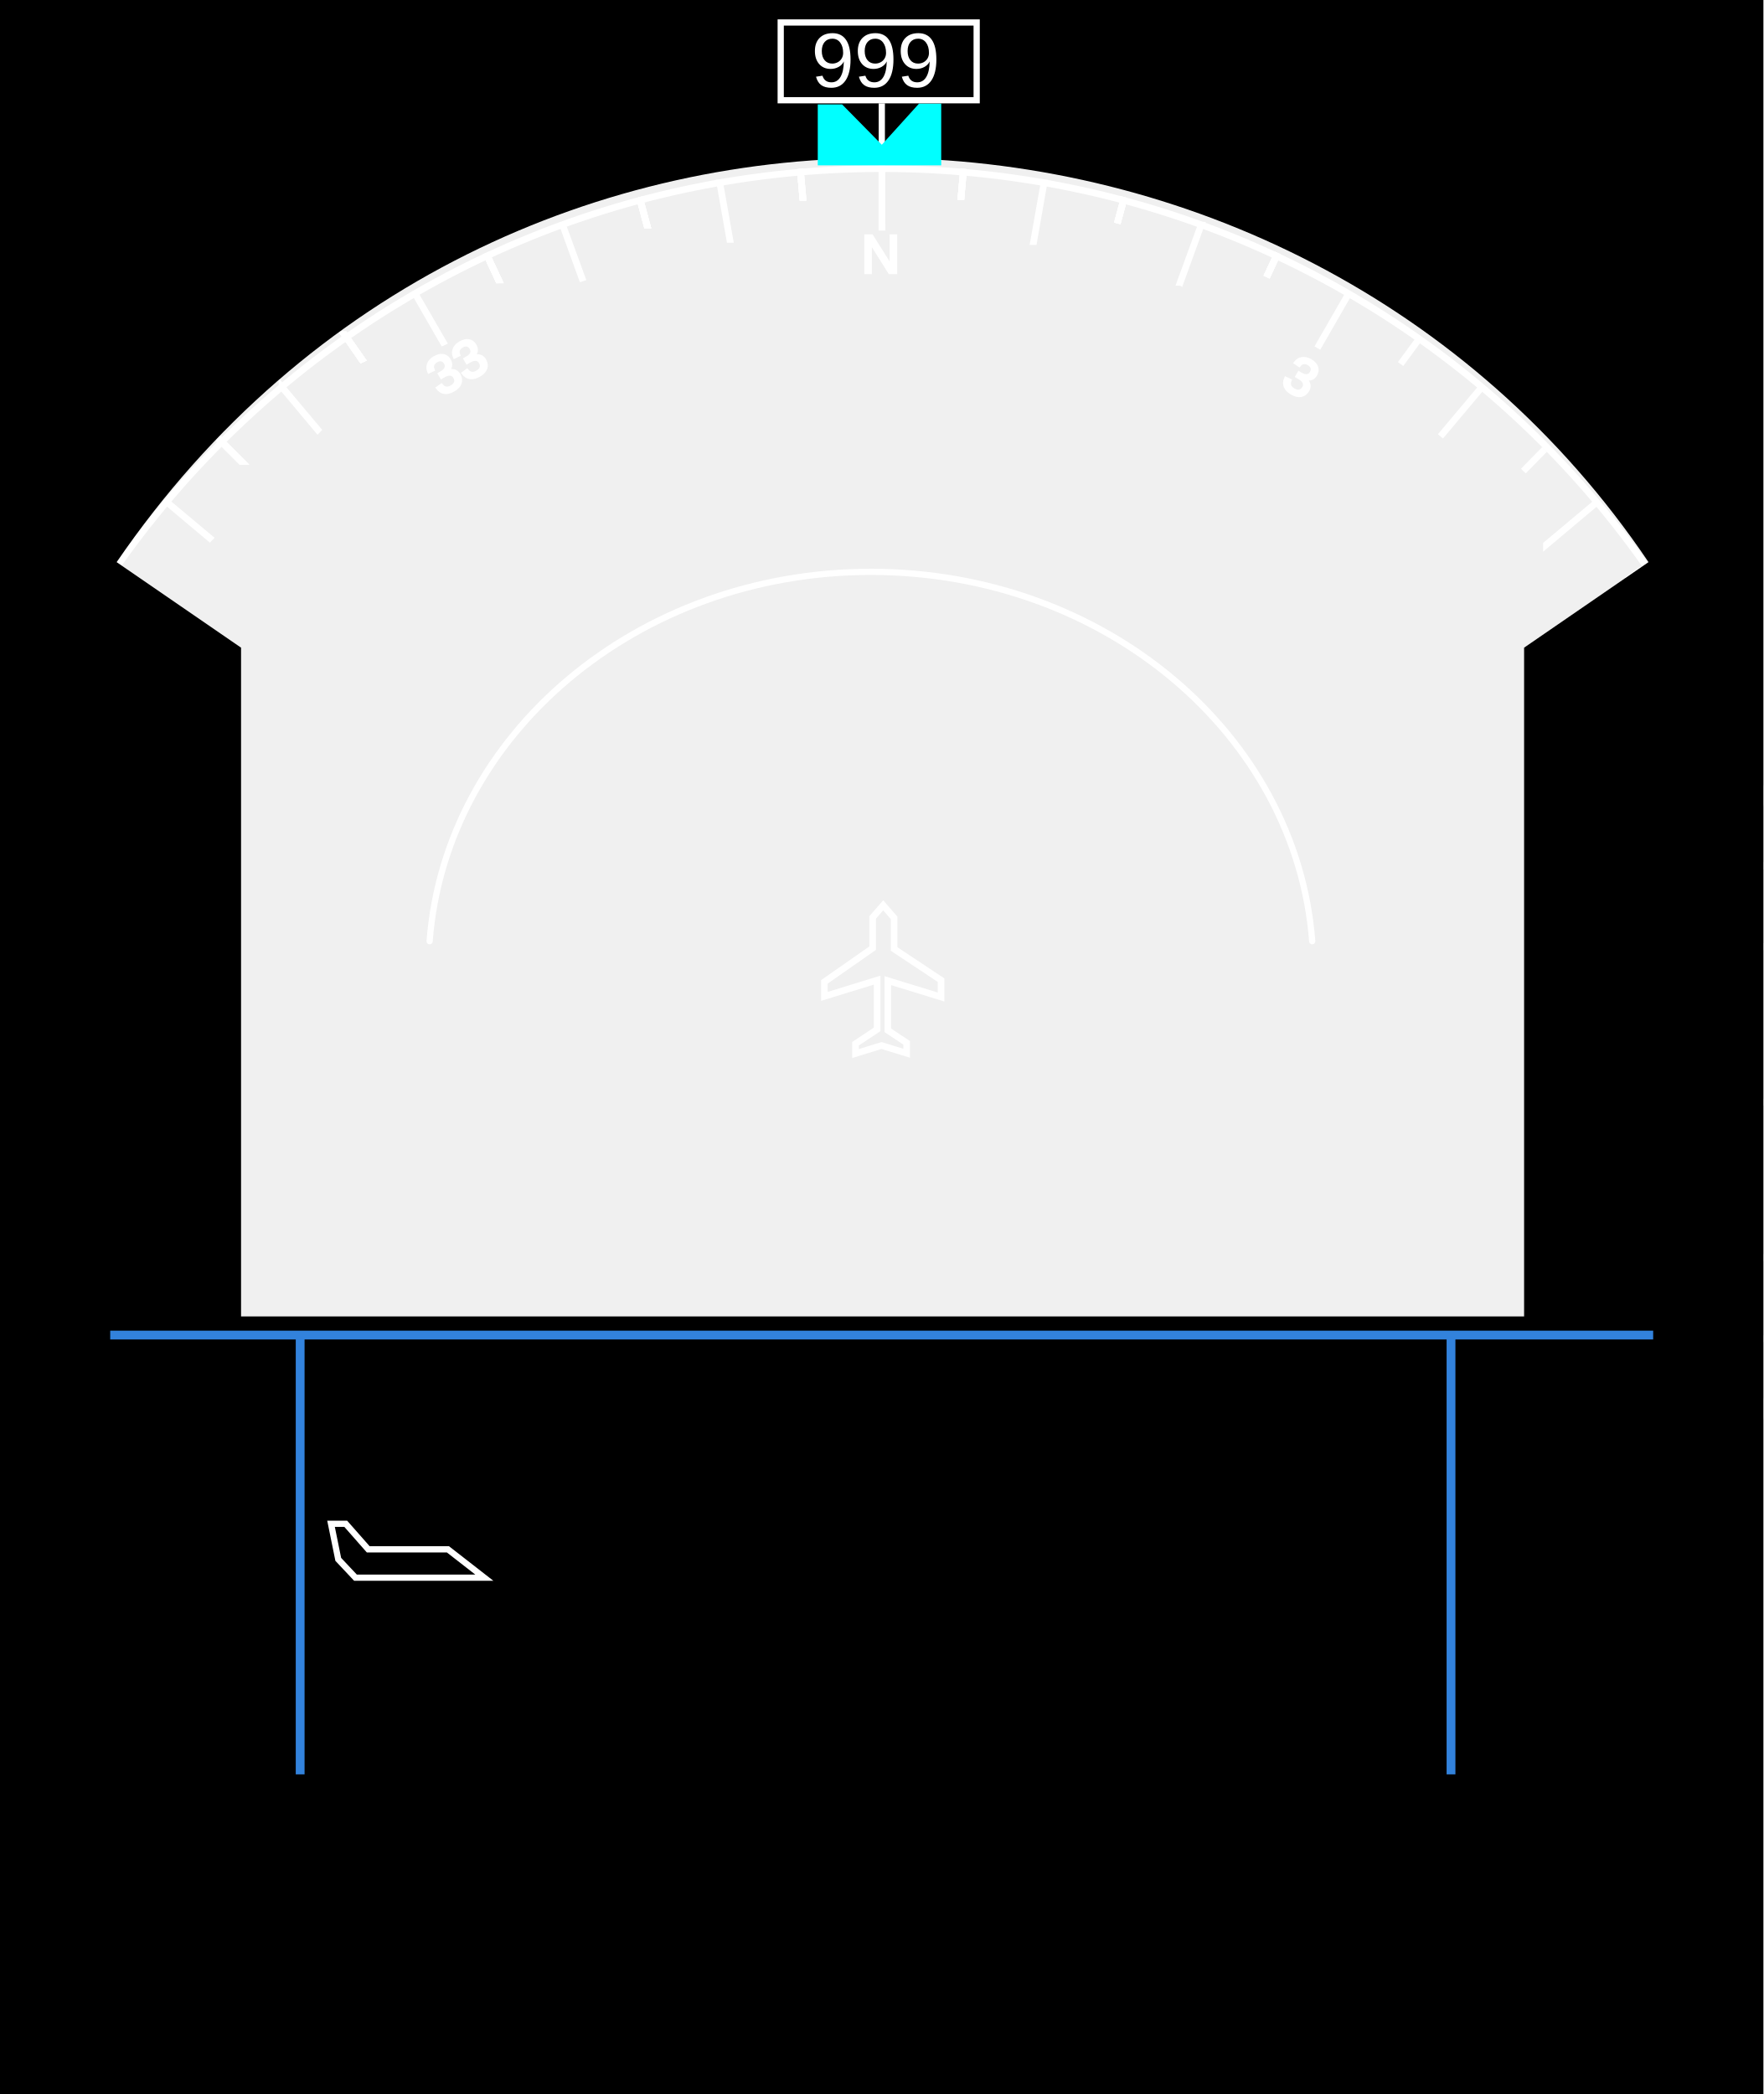
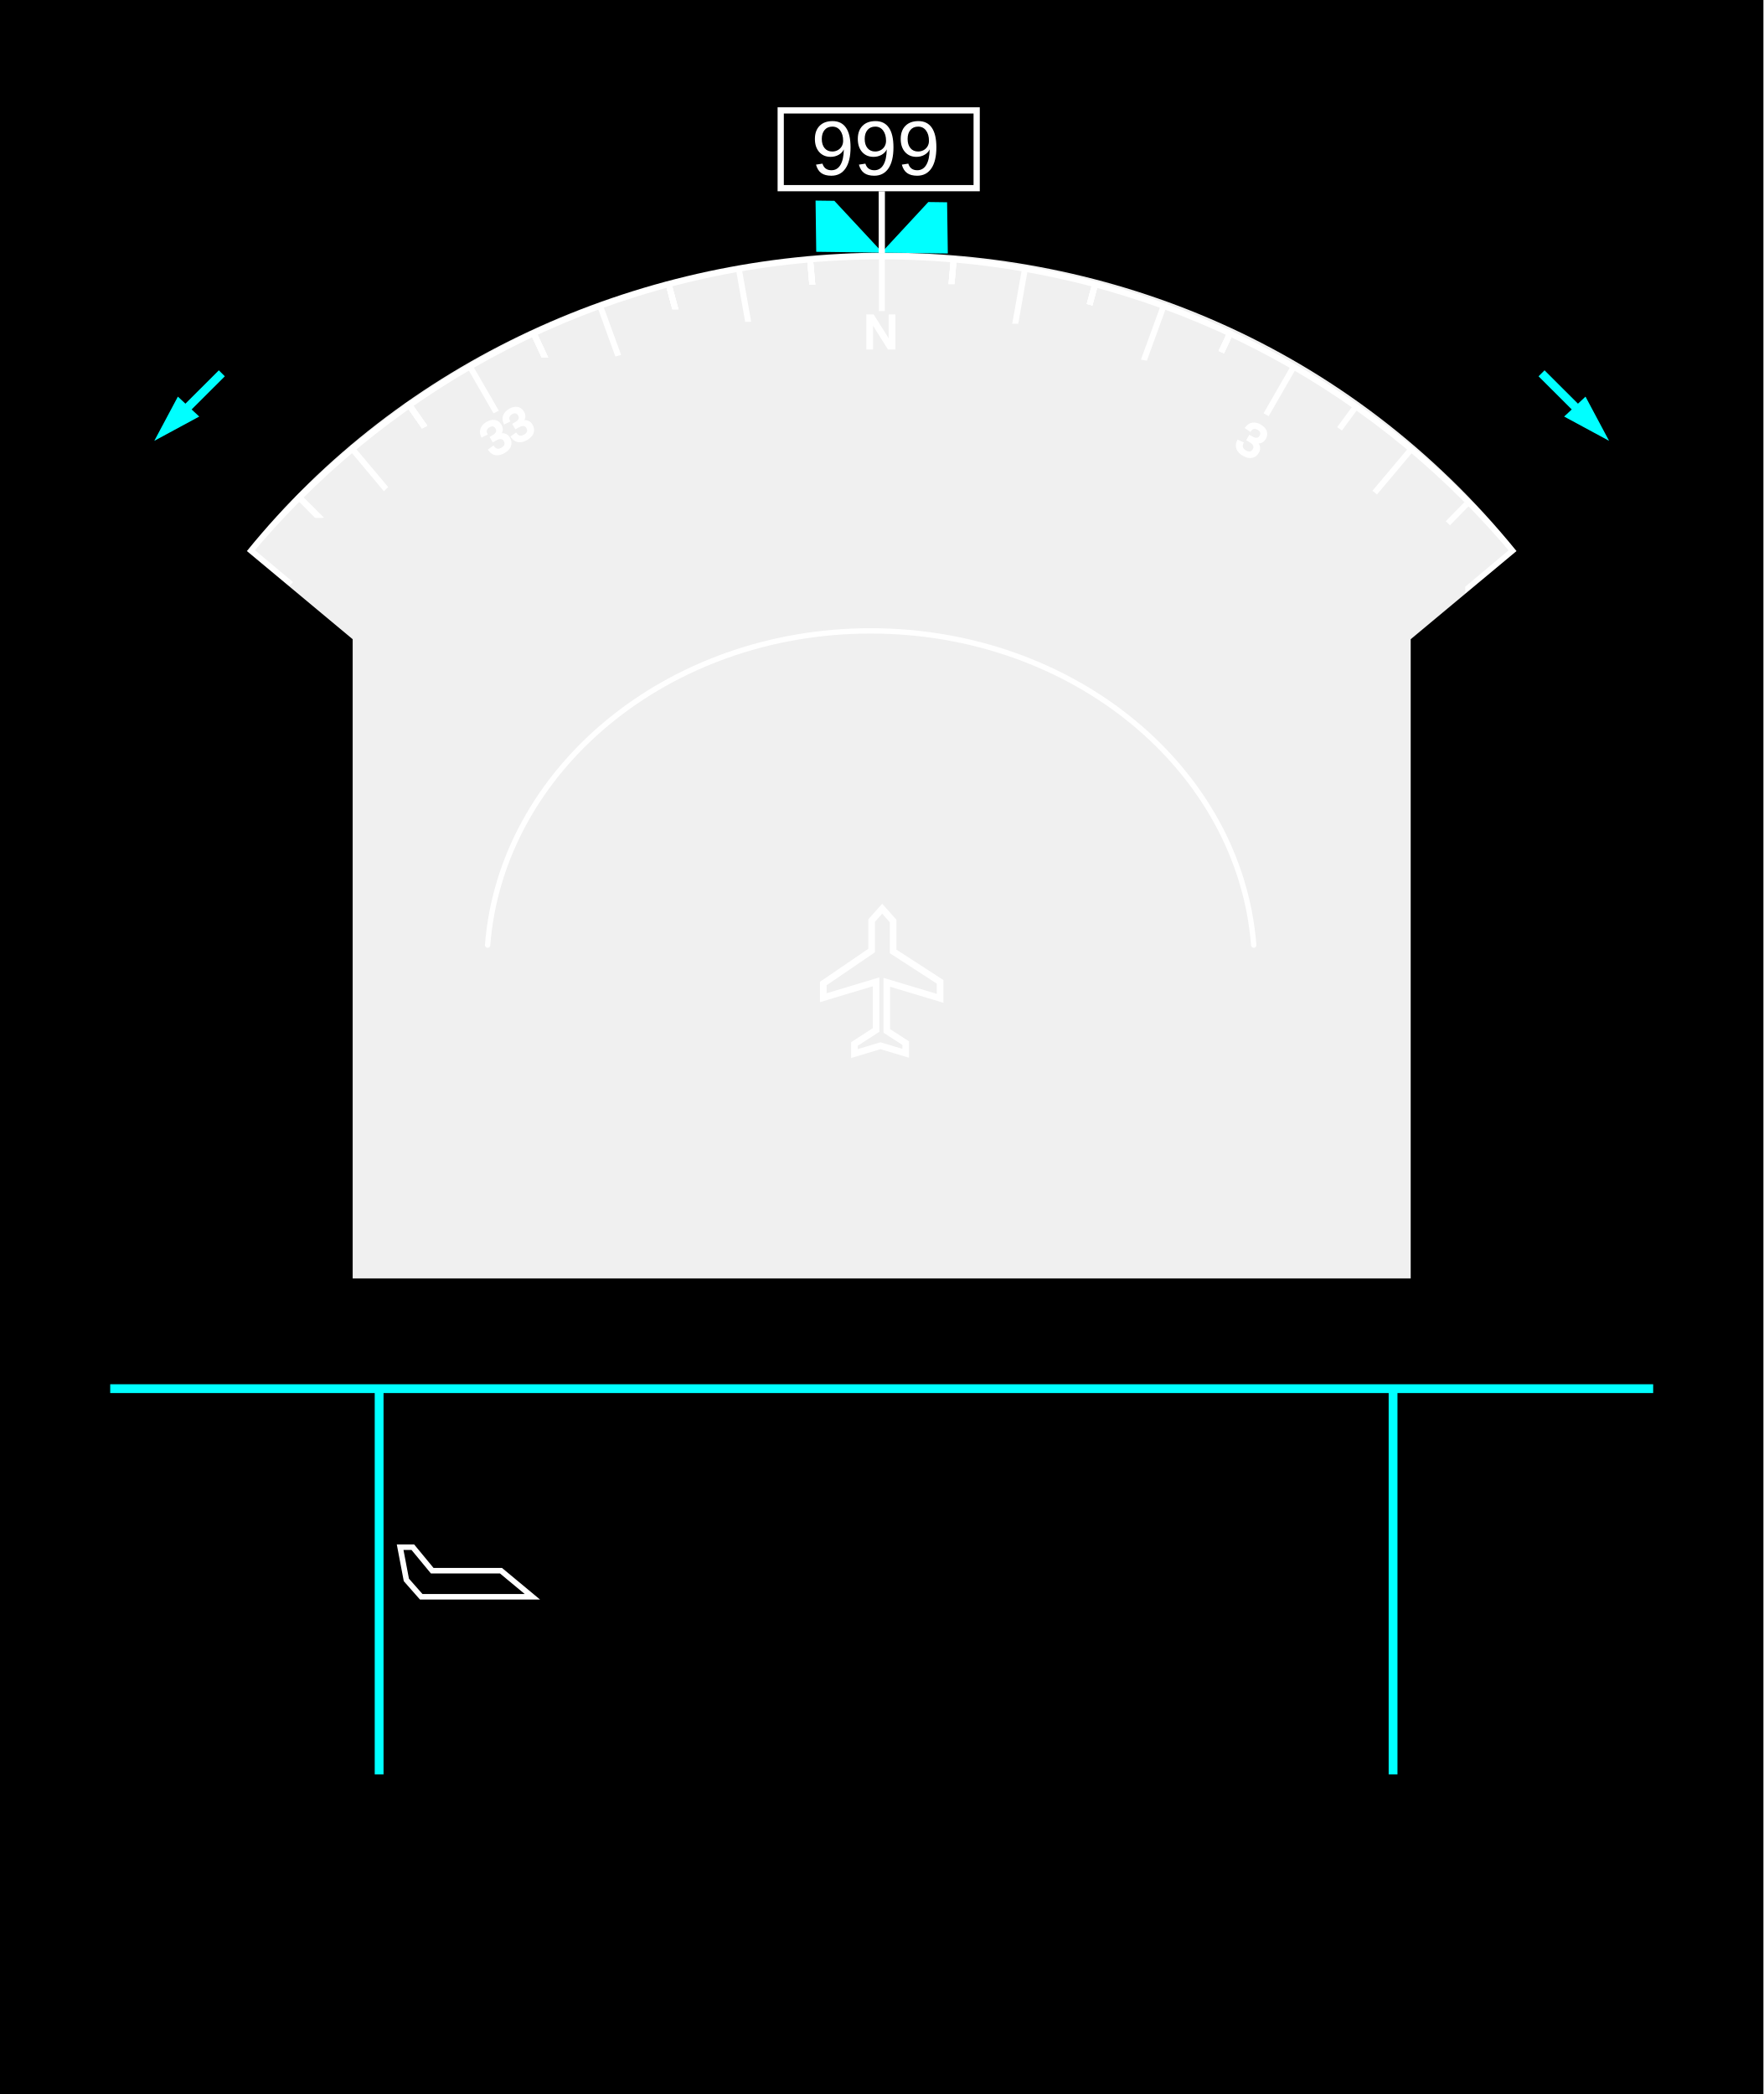
<svg xmlns="http://www.w3.org/2000/svg" width="800" height="950" viewBox="0 0 800 950" id="svg4208" version="1.1">
-   <defs id="defs4210" />
-   <g id="compass" transform="matrix(1.416666,0,0,1.416452,-24.99976,-565.6201)">
+   <defs id="defs4210">
+     </defs>
+   <g id="compass" transform="matrix(1.249999,0,0,1.249811,25.00035,-450.2534)">
    <path style="fill:none;stroke:#ffffff;stroke-width:2.13;stroke-linecap:butt;stroke-linejoin:miter;stroke-miterlimit:4;stroke-dasharray:none;stroke-dashoffset:0;stroke-opacity:1" d="m 300,453.336 c 165.097,0 298.935,133.858 298.935,298.98 C 598.935,917.439 465.097,1051.297 300,1051.297 134.903,1051.297 1.065,917.439 1.065,752.317 1.065,587.194 134.903,453.336 300,453.336" id="path3845-3" />
    <text id="text3055-6" y="486.575" x="293.569" style="font-style:normal;font-variant:normal;font-weight:normal;font-stretch:normal;font-size:15.338px;line-height:125%;font-family:'Liberation Sans';-inkscape-font-specification:'Liberation Sans';text-align:start;letter-spacing:0px;word-spacing:0px;writing-mode:lr-tb;text-anchor:start;fill:#ffffff;fill-opacity:1;stroke:#ffffff;stroke-opacity:1" xml:space="preserve" transform="scale(0.9999242,1.000076)">
      <tspan style="font-size:17.042px;stroke:#ffffff;stroke-opacity:1" y="486.575" x="293.569" id="tspan3057-7">N</tspan>
    </text>
    <text transform="matrix(0.8659596,-0.5000381,0.4999623,0.866091,0,0)" xml:space="preserve" style="font-style:normal;font-variant:normal;font-weight:normal;font-stretch:normal;font-size:15.338px;line-height:125%;font-family:'Liberation Sans';-inkscape-font-specification:'Liberation Sans';text-align:start;letter-spacing:0px;word-spacing:0px;writing-mode:lr-tb;text-anchor:start;fill:#ffffff;fill-opacity:1;stroke:#ffffff;stroke-opacity:1" x="-125.804" y="535.285" id="text3080-5">
      <tspan id="tspan3082-3" x="-125.804" y="535.285" style="font-size:17.042px;stroke:#ffffff;stroke-opacity:1">33</tspan>
    </text>
    <text id="text3084-5" y="370.082" x="-510.571" style="font-style:normal;font-variant:normal;font-weight:normal;font-stretch:normal;font-size:15.338px;line-height:125%;font-family:'Liberation Sans';-inkscape-font-specification:'Liberation Sans';text-align:start;letter-spacing:0px;word-spacing:0px;writing-mode:lr-tb;text-anchor:start;fill:#ffffff;fill-opacity:1;stroke:#ffffff;stroke-opacity:1" xml:space="preserve" transform="matrix(0.4999618,-0.8660913,0.8659598,0.5000377,0,0)">
      <tspan style="font-size:17.042px;stroke:#ffffff;stroke-opacity:1" y="370.082" x="-510.571" id="tspan3086-6">30</tspan>
    </text>
    <text transform="matrix(0,-1.000076,0.9999242,0,0,0)" xml:space="preserve" style="font-style:normal;font-variant:normal;font-weight:normal;font-stretch:normal;font-size:15.338px;line-height:125%;font-family:'Liberation Sans';-inkscape-font-specification:'Liberation Sans';text-align:start;letter-spacing:0px;word-spacing:0px;writing-mode:lr-tb;text-anchor:start;fill:#ffffff;fill-opacity:1;stroke:#ffffff;stroke-opacity:1" x="-761.62" y="35.476" id="text3088-2">
      <tspan id="tspan3090-9" x="-761.62" y="35.476" style="font-size:17.042px;stroke:#ffffff;stroke-opacity:1">W</tspan>
    </text>
    <text id="text3092-1" y="-378.914" x="-811.174" style="font-style:normal;font-variant:normal;font-weight:normal;font-stretch:normal;font-size:15.338px;line-height:125%;font-family:'Liberation Sans';-inkscape-font-specification:'Liberation Sans';text-align:start;letter-spacing:0px;word-spacing:0px;writing-mode:lr-tb;text-anchor:start;fill:#ffffff;fill-opacity:1;stroke:#ffffff;stroke-opacity:1" xml:space="preserve" transform="matrix(-0.4999623,-0.866091,0.8659596,-0.5000381,0,0)">
      <tspan style="font-size:17.042px;stroke:#ffffff;stroke-opacity:1" y="-378.914" x="-811.174" id="tspan3094-2">24</tspan>
    </text>
    <text transform="matrix(-0.8659598,-0.5000377,0.4999618,-0.8660913,0,0)" xml:space="preserve" style="font-style:normal;font-variant:normal;font-weight:normal;font-stretch:normal;font-size:15.338px;line-height:125%;font-family:'Liberation Sans';-inkscape-font-specification:'Liberation Sans';text-align:start;letter-spacing:0px;word-spacing:0px;writing-mode:lr-tb;text-anchor:start;fill:#ffffff;fill-opacity:1;stroke:#ffffff;stroke-opacity:1" x="-646.095" y="-763.034" id="text3096-7">
      <tspan id="tspan3098-0" x="-646.095" y="-763.034" style="font-size:17.042px;stroke:#ffffff;stroke-opacity:1">21</tspan>
    </text>
    <text id="text3100-9" y="-1013.151" x="-305.551" style="font-style:normal;font-variant:normal;font-weight:normal;font-stretch:normal;font-size:15.338px;line-height:125%;font-family:'Liberation Sans';-inkscape-font-specification:'Liberation Sans';text-align:start;letter-spacing:0px;word-spacing:0px;writing-mode:lr-tb;text-anchor:start;fill:#ffffff;fill-opacity:1;stroke:#ffffff;stroke-opacity:1" xml:space="preserve" transform="scale(-0.9999242,-1.000076)">
      <tspan style="font-size:17.042px;stroke:#ffffff;stroke-opacity:1" y="-1013.151" x="-305.551" id="tspan3102-3">S</tspan>
    </text>
    <text transform="matrix(-0.8659596,0.5000381,-0.4999623,-0.866091,0,0)" xml:space="preserve" style="font-style:normal;font-variant:normal;font-weight:normal;font-stretch:normal;font-size:15.338px;line-height:125%;font-family:'Liberation Sans';-inkscape-font-specification:'Liberation Sans';text-align:start;letter-spacing:0px;word-spacing:0px;writing-mode:lr-tb;text-anchor:start;fill:#ffffff;fill-opacity:1;stroke:#ffffff;stroke-opacity:1" x="107.617" y="-1061.998" id="text3104-6">
      <tspan id="tspan3106-0" x="107.617" y="-1061.998" style="font-size:17.042px;stroke:#ffffff;stroke-opacity:1">15</tspan>
    </text>
    <text id="text3108-6" y="-894.768" x="492.252" style="font-style:normal;font-variant:normal;font-weight:normal;font-stretch:normal;font-size:15.338px;line-height:125%;font-family:'Liberation Sans';-inkscape-font-specification:'Liberation Sans';text-align:start;letter-spacing:0px;word-spacing:0px;writing-mode:lr-tb;text-anchor:start;fill:#ffffff;fill-opacity:1;stroke:#ffffff;stroke-opacity:1" xml:space="preserve" transform="matrix(-0.4999618,0.8660913,-0.8659598,-0.5000377,0,0)">
      <tspan style="font-size:17.042px;stroke:#ffffff;stroke-opacity:1" y="-894.768" x="492.252" id="tspan3110-2">12</tspan>
    </text>
    <text transform="matrix(0,1.000076,-0.9999242,0,0,0)" xml:space="preserve" style="font-style:normal;font-variant:normal;font-weight:normal;font-stretch:normal;font-size:15.338px;line-height:125%;font-family:'Liberation Sans';-inkscape-font-specification:'Liberation Sans';text-align:start;letter-spacing:0px;word-spacing:0px;writing-mode:lr-tb;text-anchor:start;fill:#ffffff;fill-opacity:1;stroke:#ffffff;stroke-opacity:1" x="747.491" y="-560.732" id="text3112-6">
      <tspan id="tspan3114-1" x="747.491" y="-560.732" style="font-size:17.042px;stroke:#ffffff;stroke-opacity:1">E</tspan>
    </text>
    <text id="text3116-8" y="-145.442" x="796.729" style="font-style:normal;font-variant:normal;font-weight:normal;font-stretch:normal;font-size:15.338px;line-height:125%;font-family:'Liberation Sans';-inkscape-font-specification:'Liberation Sans';text-align:start;letter-spacing:0px;word-spacing:0px;writing-mode:lr-tb;text-anchor:start;fill:#ffffff;fill-opacity:1;stroke:#ffffff;stroke-opacity:1" xml:space="preserve" transform="matrix(0.4999623,0.866091,-0.8659596,0.5000381,0,0)">
      <tspan style="font-size:17.042px;stroke:#ffffff;stroke-opacity:1" y="-145.442" x="796.729" id="tspan3118-7">6</tspan>
    </text>
    <text transform="matrix(0.8659598,0.5000377,-0.4999618,0.8660913,0,0)" xml:space="preserve" style="font-style:normal;font-variant:normal;font-weight:normal;font-stretch:normal;font-size:15.338px;line-height:125%;font-family:'Liberation Sans';-inkscape-font-specification:'Liberation Sans';text-align:start;letter-spacing:0px;word-spacing:0px;writing-mode:lr-tb;text-anchor:start;fill:#ffffff;fill-opacity:1;stroke:#ffffff;stroke-opacity:1" x="631.437" y="239.017" id="text3120-9">
      <tspan id="tspan3122-2" x="631.437" y="239.017" style="font-size:17.042px;stroke:#ffffff;stroke-opacity:1">3</tspan>
    </text>
    <path style="fill:#ffffff;fill-opacity:1;fill-rule:nonzero;stroke:#ffffff;stroke-width:2.13;stroke-linecap:butt;stroke-linejoin:miter;stroke-miterlimit:4;stroke-dasharray:none;stroke-dashoffset:0;stroke-opacity:1" d="m 300.069,453.409 -0.013,18.71 c 0.009,0 0.017,0 0.025,0 z m -51.903,4.552 3.172,18.046 c 0.009,0 0.017,-0.013 0.025,-0.013 l -3.198,-18.033 z m 103.805,0 -3.33,18.763 c 0.013,0 0.025,0 0.038,0 l 3.291,-18.763 z m -154.115,13.481 6.143,16.945 c 0.013,-0.004 0.025,-0.009 0.038,-0.013 z m 204.425,0 -6.674,18.299 c 0.009,0 0.017,0.009 0.025,0.013 l 6.647,-18.312 z m -251.645,22.014 8.916,15.486 c 0.009,-0.004 0.017,-0.009 0.025,-0.013 l -8.943,-15.472 z m 298.862,0 -9.973,17.343 m -331.557,12.541 11.437,13.668 c 0.009,-0.009 0.017,-0.017 0.025,-0.025 L 107.968,523.342 Z m 384.198,0 -13.225,15.737 m -407.817,21.112 13.639,11.465 c 0.009,-0.009 0.017,-0.017 0.025,-0.025 L 71.125,560.19 Z m 441.744,13.536 c 0,0.009 0,0.021 0,0.025 l 16.133,-13.562 c -5.329,4.493 -10.761,9.033 -16.133,13.536 z m -471.622,29.14 15.47,8.944 c 0.004,-0.009 0.009,-0.017 0.013,-0.025 l -15.483,-8.917 z m 517.64,0 -18.659,10.762 c 0,0.009 0,0.017 0,0.025 l 18.646,-10.789 z m -539.65,47.227 16.929,6.183 c 0.004,-0.013 0.009,-0.025 0.013,-0.038 L 19.236,650.094 Z m 561.662,0 -20.683,7.511 c 0,0.013 0,0.025 0,0.038 l 20.67,-7.55 z M 5.757,700.411 23.788,703.609 c 0,-0.009 0.013,-0.017 0.013,-0.025 L 5.756,700.411 Z m 588.621,0 -22.127,3.888 c 0,0.013 0,0.025 0,0.038 l 22.127,-3.928 z m -18.382,51.885 c 0,0.017 0,0.034 0,0.052 l 22.936,-0.025 -22.936,-0.025 z m -556.083,0.013 -18.707,0.013 18.707,0.013 c 0,-0.009 0,-0.017 0,-0.025 z m 551.609,47.875 c 0,0.013 0,0.025 0,0.038 l 22.855,4.008 -22.855,-4.048 z M 24.517,800.9 5.757,804.23 24.517,800.94 c 0,-0.013 0,-0.025 0,-0.038 z m 534.37,45.61 0,0.043 22.025,7.997 -22.012,-8.04 z m -521.354,1.368 -18.296,6.672 18.309,-6.647 c 0,0 -0.009,0 -0.013,-0.043 z m 500.884,42.045 -0.043,0.043 20.5,11.811 -20.47,-11.853 z m -479.856,1.832 -17.314,10.021 17.327,-9.996 c -0.004,0 -0.009,0 -0.013,-0.043 z m 452.25,37.392 c 0,0 0,0 -0.043,0.043 l 18.229,15.275 -18.203,-15.3 z m -423.951,2.071 -15.735,13.23 15.762,-13.2 c -0.009,0 -0.017,-0.043 -0.026,-0.043 z m 390.035,31.845 c 0,0 0,0 -0.043,0.043 l 15.301,18.202 -15.271,-18.232 z m -355.394,2.084 -13.533,16.148 13.559,-16.135 c -0.009,0 -0.021,0 -0.025,0 z m 316.19,25.53 -0.043,0.043 11.85,20.469 -11.812,-20.498 z m -276.294,1.836 -10.761,18.662 10.787,-18.649 c -0.009,0 -0.017,0 -0.025,0 z m 232.884,18.649 c -0.013,0 -0.025,0 -0.038,0 l 8.041,22.02 -8,-22.032 z m -188.915,1.342 -7.509,20.69 7.549,-20.677 c -0.013,0 -0.025,0 -0.038,0 z m 142.598,11.308 c -0.013,0 -0.025,0 -0.038,0 l 4.047,22.851 -4.007,-22.863 z m -95.91,0.729 -3.888,22.135 3.928,-22.135 c -0.013,0 -0.025,0 -0.038,0 z m 47.988,3.741 0.025,22.944 0.025,-22.944 c -0.017,0 -0.034,0 -0.053,0 z" id="path3181-0" />
    <path id="path5004-2" d="m 273.924,453.414 0.789,9.089 c 0.004,0 0.009,0 0.013,0 l -0.802,-9.089 z m 52.292,0 -0.788,8.888 c 0.004,0 0.009,0 0.013,0 l 0.775,-8.888 z m 51.492,9.075 -2.258,8.38 m -153.03,-8.38 2.392,8.955 c 0,0 0.009,0 0.013,0 l -2.406,-8.955 z m 204.425,17.884 -3.595,7.698 c 0,0 2.459,-5.167 3.594,-7.699 m -253.564,0.013 3.982,8.58 c 0.004,0 0.009,-0.013 0.013,-0.013 l -3.995,-8.567 z m -45.29,26.143 5.533,7.939 c 0.009,-0.004 0.017,-0.009 0.025,-0.013 l -5.559,-7.926 z m -40.065,33.615 6.976,6.99 c 0.004,0 -0.004,-0.013 0,-0.013 l -6.976,-6.976 z m -33.61,40.071 8.152,5.72 c 0.004,-0.004 0.01,-0.009 0.013,-0.013 L 54.317,580.214 Z m 489.353,1.497 -4.477,3.128 c 0,0 0,0.009 0,0.013 l 4.477,-3.141 z m -515.506,43.799 9.074,4.25 c 0.004,-0.009 0.009,-0.017 0.013,-0.025 l -9.087,-4.223 z m 541.032,1.283 -4.439,2.058 c 0,0 0,0.009 0,0.013 l 4.439,-2.072 z m -558.914,47.863 9.742,2.619 c 0,0 0,-0.009 0,-0.013 l -9.742,-2.606 z m 579.563,0 -7.604,2.032 c 0,0.004 0,0.009 0,0.013 l 7.592,-2.045 z M 1.209,726.167 11.339,727.062 c 0,-0.009 0,-0.017 0,-0.025 l -10.13,-0.869 z m 597.698,0 -7.83,0.682 c 0,0.004 0,0.009 0,0.013 l 7.83,-0.695 z M 11.339,777.558 1.209,778.454 11.339,777.585 c 0,-0.009 0,-0.017 0,-0.025 z m 579.738,0.214 c 0,0.004 0,0.009 0,0.013 l 7.856,0.682 -7.856,-0.695 z m -571.051,49.59 -9.742,2.616 9.742,-2.603 0,0 z m 562.216,0.571 0,0.043 7.579,2.015 -7.579,-2.045 z m -544.99,46.954 -9.074,4.239 9.087,-4.239 -0.013,0 z m 527.493,0.886 0,0 7.195,3.353 -7.195,-3.366 z m -502.263,42.914 -8.165,5.722 8.165,-5.709 0,0 z m 476.685,1.095 c 0,0 0,0 0,0.043 l 6.629,4.627 -6.616,-4.653 z m -32.807,38.871 5.841,5.837 -5.827,-5.837 -0.013,0 z m -372.823,31.5 -5.546,7.942 z m 333.814,1.069 c -0.004,0 -0.009,0 -0.013,0 l 4.798,6.83 -4.784,-6.843 z m -290.074,24.435 -3.996,8.594 4.009,-8.581 c -0.004,0 -0.009,0 -0.013,0 z m 246.001,0.869 c -0.004,0 -0.009,0 -0.013,0 l 3.595,7.686 -3.581,-7.699 z m -198.465,16.655 -2.392,8.952 2.405,-8.952 c -0.004,0 -0.009,0 -0.013,0 z m 150.636,0.558 2.258,8.394 -2.245,-8.394 c -0.004,0 -0.009,0 -0.013,0 z m -100.736,8.368 -0.789,9.118 0.802,-9.118 c -0.004,0 -0.009,0 -0.013,0 z m 50.703,0.2 0.788,8.901 -0.762,-8.901 c -0.009,0 -0.017,0 -0.025,0 z" style="fill:#ffffff;fill-opacity:1;fill-rule:nonzero;stroke:#ffffff;stroke-width:2.13;stroke-linecap:butt;stroke-linejoin:miter;stroke-miterlimit:4;stroke-dasharray:none;stroke-dashoffset:0;stroke-opacity:1" />
    <path style="fill:#ffffff;fill-opacity:1;fill-rule:nonzero;stroke:#ffffff;stroke-width:2.13;stroke-linecap:butt;stroke-linejoin:miter;stroke-miterlimit:4;stroke-dasharray:none;stroke-dashoffset:0;stroke-opacity:1" d="m 273.924,453.414 0.789,9.089 c 0.004,0 0.009,0 0.013,0 l -0.802,-9.089 z m 52.292,0 -0.788,8.888 c 0.004,0 0.009,0 0.013,0 l 0.775,-8.888 z m 51.492,9.075 -2.258,8.38 m -153.03,-8.38 2.392,8.955 c 0,0 0.009,0 0.013,0 l -2.406,-8.955 z m 204.425,17.884 -3.595,7.698 c 0,0 2.459,-5.167 3.594,-7.699 m -253.564,0.013 3.982,8.58 c 0.004,0 0.009,-0.013 0.013,-0.013 l -3.995,-8.567 z m -45.29,26.143 5.533,7.939 c 0.009,-0.004 0.017,-0.009 0.025,-0.013 l -5.559,-7.926 z m -40.065,33.615 6.976,6.99 c 0.004,0 -0.004,-0.013 0,-0.013 l -6.976,-6.976 z m -33.61,40.071 8.152,5.72 c 0.004,-0.004 0.01,-0.009 0.013,-0.013 L 54.317,580.214 Z m 489.353,1.497 -4.477,3.128 c 0,0 0,0.009 0,0.013 l 4.477,-3.141 z m -515.506,43.799 9.074,4.25 c 0.004,-0.009 0.009,-0.017 0.013,-0.025 l -9.087,-4.223 z m 541.032,1.283 -4.439,2.058 c 0,0 0,0.009 0,0.013 l 4.439,-2.072 z m -558.914,47.863 9.742,2.619 c 0,0 0,-0.009 0,-0.013 l -9.742,-2.606 z m 579.563,0 -7.604,2.032 c 0,0.004 0,0.009 0,0.013 l 7.592,-2.045 z M 1.209,726.167 11.339,727.062 c 0,-0.009 0,-0.017 0,-0.025 l -10.13,-0.869 z m 597.698,0 -7.83,0.682 c 0,0.004 0,0.009 0,0.013 l 7.83,-0.695 z M 11.339,777.558 1.209,778.454 11.339,777.585 c 0,-0.009 0,-0.017 0,-0.025 z m 579.738,0.214 c 0,0.004 0,0.009 0,0.013 l 7.856,0.682 -7.856,-0.695 z m -571.051,49.59 -9.742,2.616 9.742,-2.603 0,0 z m 562.216,0.571 0,0.043 7.579,2.015 -7.579,-2.045 z m -544.99,46.954 -9.074,4.239 9.087,-4.239 -0.013,0 z m 527.493,0.886 0,0 7.195,3.353 -7.195,-3.366 z m -502.263,42.914 -8.165,5.722 8.165,-5.709 0,0 z m 476.685,1.095 c 0,0 0,0 0,0.043 l 6.629,4.627 -6.616,-4.653 z m -32.807,38.871 5.841,5.837 -5.827,-5.837 -0.013,0 z m -411.186,-3.247 -6.78,6.919 z M 467.351,991.222 c -0.004,0 -0.009,0 -0.013,0 l 4.798,6.83 -4.784,-6.843 z m -290.074,24.435 -3.996,8.594 4.009,-8.581 c -0.004,0 -0.009,0 -0.013,0 z m 246.001,0.869 c -0.004,0 -0.009,0 -0.013,0 l 3.595,7.686 -3.581,-7.699 z m -198.465,16.655 -2.392,8.952 2.405,-8.952 c -0.004,0 -0.009,0 -0.013,0 z m 150.636,0.558 2.258,8.394 -2.245,-8.394 c -0.004,0 -0.009,0 -0.013,0 z m -100.736,8.368 -0.789,9.118 0.802,-9.118 c -0.004,0 -0.009,0 -0.013,0 z m 50.703,0.2 0.788,8.901 -0.762,-8.901 c -0.009,0 -0.017,0 -0.025,0 z" id="path3114-3" />
    <path id="path3116-7" d="m 273.924,453.414 0.789,9.089 c 0.004,0 0.009,0 0.013,0 l -0.802,-9.089 z m 52.292,0 -0.788,8.888 c 0.004,0 0.009,0 0.013,0 l 0.775,-8.888 z m 51.492,9.075 -2.258,8.38 m -153.03,-8.38 2.392,8.955 c 0,0 0.009,0 0.013,0 l -2.406,-8.955 z m 204.425,17.884 -3.595,7.698 c 0,0 2.459,-5.167 3.594,-7.699 m -253.564,0.013 3.982,8.58 c 0.004,0 0.009,-0.013 0.013,-0.013 l -3.995,-8.567 z m -45.29,26.143 5.533,7.939 c 0.009,-0.004 0.017,-0.009 0.025,-0.013 l -5.559,-7.926 z m -40.065,33.615 6.976,6.99 c 0.004,0 -0.004,-0.013 0,-0.013 l -6.976,-6.976 z m -33.61,40.071 8.152,5.72 c 0.004,-0.004 0.01,-0.009 0.013,-0.013 L 54.317,580.214 Z m 489.353,1.497 -4.477,3.128 c 0,0 0,0.009 0,0.013 l 4.477,-3.141 z m -515.506,43.799 9.074,4.25 c 0.004,-0.009 0.009,-0.017 0.013,-0.025 l -9.087,-4.223 z m 541.032,1.283 -4.439,2.058 c 0,0 0,0.009 0,0.013 l 4.439,-2.072 z m -558.914,47.863 9.742,2.619 c 0,0 0,-0.009 0,-0.013 l -9.742,-2.606 z m 579.563,0 -7.604,2.032 c 0,0.004 0,0.009 0,0.013 l 7.592,-2.045 z M 1.209,726.167 11.339,727.062 c 0,-0.009 0,-0.017 0,-0.025 l -10.13,-0.869 z m 597.698,0 -7.83,0.682 c 0,0.004 0,0.009 0,0.013 l 7.83,-0.695 z M 11.339,777.558 1.209,778.454 11.339,777.585 c 0,-0.009 0,-0.017 0,-0.025 z m 579.738,0.214 c 0,0.004 0,0.009 0,0.013 l 7.856,0.682 -7.856,-0.695 z m -571.051,49.59 -9.742,2.616 9.742,-2.603 0,0 z m 562.216,0.571 0,0.043 7.579,2.015 -7.579,-2.045 z m -544.99,46.954 -9.074,4.239 9.087,-4.239 -0.013,0 z m 527.493,0.886 0,0 7.195,3.353 -7.195,-3.366 z m -502.263,42.914 -8.165,5.722 8.165,-5.709 0,0 z m 476.685,1.095 c 0,0 0,0 0,0.043 l 6.629,4.627 -6.616,-4.653 z m -32.807,38.871 5.841,5.837 -5.827,-5.837 -0.013,0 z m 5.909,-415.374 -6.782,6.919 z M 467.351,991.222 c -0.004,0 -0.009,0 -0.013,0 l 4.798,6.83 -4.784,-6.843 z m -290.074,24.435 -3.996,8.594 4.009,-8.581 c -0.004,0 -0.009,0 -0.013,0 z m 246.001,0.869 c -0.004,0 -0.009,0 -0.013,0 l 3.595,7.686 -3.581,-7.699 z m -198.465,16.655 -2.392,8.952 2.405,-8.952 c -0.004,0 -0.009,0 -0.013,0 z m 150.636,0.558 2.258,8.394 -2.245,-8.394 c -0.004,0 -0.009,0 -0.013,0 z m -100.736,8.368 -0.789,9.118 0.802,-9.118 c -0.004,0 -0.009,0 -0.013,0 z m 50.703,0.2 0.788,8.901 -0.762,-8.901 c -0.009,0 -0.017,0 -0.025,0 z" style="fill:#ffffff;fill-opacity:1;fill-rule:nonzero;stroke:#ffffff;stroke-width:2.13;stroke-linecap:butt;stroke-linejoin:miter;stroke-miterlimit:4;stroke-dasharray:none;stroke-dashoffset:0;stroke-opacity:1" />
    <path style="fill:#ffffff;fill-opacity:1;fill-rule:nonzero;stroke:#ffffff;stroke-width:2.13;stroke-linecap:butt;stroke-linejoin:miter;stroke-miterlimit:4;stroke-dasharray:none;stroke-dashoffset:0;stroke-opacity:1" d="m 273.924,453.414 0.789,9.089 c 0.004,0 0.009,0 0.013,0 l -0.802,-9.089 z m 52.292,0 -0.788,8.888 c 0.004,0 0.009,0 0.013,0 l 0.775,-8.888 z m 51.492,9.075 -2.258,8.38 m -153.03,-8.38 2.392,8.955 c 0,0 0.009,0 0.013,0 l -2.406,-8.955 z m 204.425,17.884 -3.595,7.698 c 0,0 2.459,-5.167 3.594,-7.699 m -253.564,0.013 3.982,8.58 c 0.004,0 0.009,-0.013 0.013,-0.013 l -3.995,-8.567 z m -45.29,26.143 5.533,7.939 c 0.009,-0.004 0.017,-0.009 0.025,-0.013 l -5.559,-7.926 z m -40.065,33.615 6.976,6.99 c 0.004,0 -0.004,-0.013 0,-0.013 l -6.976,-6.976 z m -33.61,40.071 8.152,5.72 c 0.004,-0.004 0.01,-0.009 0.013,-0.013 L 54.317,580.214 Z m 489.353,1.497 -4.477,3.128 c 0,0 0,0.009 0,0.013 l 4.477,-3.141 z m -515.506,43.799 9.074,4.25 c 0.004,-0.009 0.009,-0.017 0.013,-0.025 l -9.087,-4.223 z m 541.032,1.283 -4.439,2.058 c 0,0 0,0.009 0,0.013 l 4.439,-2.072 z m -558.914,47.863 9.742,2.619 c 0,0 0,-0.009 0,-0.013 l -9.742,-2.606 z m 579.563,0 -7.604,2.032 c 0,0.004 0,0.009 0,0.013 l 7.592,-2.045 z M 1.209,726.167 11.339,727.062 c 0,-0.009 0,-0.017 0,-0.025 l -10.13,-0.869 z m 597.698,0 -7.83,0.682 c 0,0.004 0,0.009 0,0.013 l 7.83,-0.695 z M 11.339,777.558 1.209,778.454 11.339,777.585 c 0,-0.009 0,-0.017 0,-0.025 z m 579.738,0.214 c 0,0.004 0,0.009 0,0.013 l 7.856,0.682 -7.856,-0.695 z m -571.051,49.59 -9.742,2.616 9.742,-2.603 0,0 z m 562.216,0.571 0,0.043 7.579,2.015 -7.579,-2.045 z m -544.99,46.954 -9.074,4.239 9.087,-4.239 -0.013,0 z m 527.493,0.886 0,0 7.195,3.353 -7.195,-3.366 z m -502.263,42.914 -8.165,5.722 8.165,-5.709 0,0 z m 476.685,1.095 c 0,0 0,0 0,0.043 l 6.629,4.627 -6.616,-4.653 z m -32.807,38.871 5.841,5.837 -5.827,-5.837 -0.013,0 z m -34.442,-450.541 -5.744,7.803 z m -4.567,483.11 c -0.004,0 -0.009,0 -0.013,0 l 4.798,6.83 -4.784,-6.843 z m -290.074,24.435 -3.996,8.594 4.009,-8.581 c -0.004,0 -0.009,0 -0.013,0 z m 246.001,0.869 c -0.004,0 -0.009,0 -0.013,0 l 3.595,7.686 -3.581,-7.699 z m -198.465,16.655 -2.392,8.952 2.405,-8.952 c -0.004,0 -0.009,0 -0.013,0 z m 150.636,0.558 2.258,8.394 -2.245,-8.394 c -0.004,0 -0.009,0 -0.013,0 z m -100.736,8.368 -0.789,9.118 0.802,-9.118 c -0.004,0 -0.009,0 -0.013,0 z m 50.703,0.2 0.788,8.901 -0.762,-8.901 c -0.009,0 -0.017,0 -0.025,0 z" id="path3118-5" />
  </g>
-   <path id="rect4138" d="M 0,2.5702537e-5 0,950 l 800,0 0,-950 z M 52.917,255.028 c 172.4,-251.863 535.172,-236.989 694.972,0 l -56.444,38.806 0,303.389 -582.083,0 0,-303.389 z" style="fill:#000000;fill-opacity:1;stroke:none;stroke-width:7.659;stroke-miterlimit:4;stroke-dasharray:none;stroke-opacity:1" />
-   <path style="display:inline;fill:none;stroke:#ffffff;stroke-width:2.822;stroke-linecap:round;stroke-linejoin:round;stroke-miterlimit:4;stroke-dasharray:none;stroke-opacity:1" d="m 595.317,427 c -3.602,-46.813 -27.126,-88.705 -63.013,-118.894 -35.888,-30.189 -84.14,-48.674 -137.199,-48.674 -53.06,0 -101.309,18.486 -137.193,48.674 -35.884,30.189 -59.404,72.081 -63.006,118.894" id="path3171" />
-   <path id="path4476" d="m 136.172,604.278 0,200.722" style="fill:none;fill-rule:evenodd;stroke:#3282dc;stroke-width:4;stroke-linecap:butt;stroke-linejoin:miter;stroke-miterlimit:4;stroke-dasharray:none;stroke-opacity:1" />
-   <path id="path4476-6" d="m 658.283,604.278 0,200.722" style="fill:none;fill-rule:evenodd;stroke:#3282dc;stroke-width:4;stroke-linecap:butt;stroke-linejoin:miter;stroke-miterlimit:4;stroke-dasharray:none;stroke-opacity:1" />
-   <path id="path4478-3-6" d="m 50,605.689 700,0" style="fill:none;fill-rule:evenodd;stroke:#3282dc;stroke-width:4;stroke-linecap:butt;stroke-linejoin:miter;stroke-miterlimit:4;stroke-dasharray:none;stroke-opacity:1" />
-   <path id="path5496" d="m 203.225,702.904 -36.16,0 -10.205,-11.591 -6.678,0 3.276,16.127 7.811,8.315 58.46,0 z" style="fill:none;fill-rule:evenodd;stroke:#ffffff;stroke-width:2.822;stroke-linecap:butt;stroke-linejoin:miter;stroke-miterlimit:4;stroke-dasharray:none;stroke-opacity:1" />
-   <text xml:space="preserve" style="font-style:normal;font-variant:normal;font-weight:normal;font-stretch:normal;font-size:50.8px;line-height:125%;font-family:'Liberation Sans';-inkscape-font-specification:'Liberation Sans';text-align:start;letter-spacing:0px;word-spacing:0px;writing-mode:lr-tb;text-anchor:start;display:inline;fill:#ffffff;fill-opacity:1;stroke:none" x="368.057" y="39.489" id="hdg">
-     <tspan id="tspan3013" x="368.057" y="39.489" style="font-size:35px;fill:#ffffff;fill-opacity:1">999</tspan>
+   <path id="rect4138" d="M 0,2.5702537e-5 0,950 l 800,0 0,-950 z M 112,250 C 253.256,75.681 536.523,63.398 688,250 l -48,40 0,290 -480,0 0,-290 z" style="fill:#000000;fill-opacity:1;stroke:none;stroke-width:7.659;stroke-miterlimit:4;stroke-dasharray:none;stroke-opacity:1" />
+   <path id="hdgBug" d="M 400.136,114.335 378.524,91.11 370,91 370.304,114.233 430,115 429.671,91.767 421.147,91.657 Z" style="opacity:1;fill:#00ffff;fill-opacity:1;stroke:none;stroke-width:3;stroke-linecap:square;stroke-linejoin:miter;stroke-miterlimit:4;stroke-dasharray:none;stroke-opacity:1" />
+   <path style="display:inline;fill:none;stroke:#ffffff;stroke-width:2.425;stroke-linecap:round;stroke-linejoin:round;stroke-miterlimit:4;stroke-dasharray:none;stroke-opacity:1" d="m 568.786,428.77 c -3.127,-39.826 -23.546,-75.465 -54.698,-101.148 -31.152,-25.683 -73.036,-41.409 -119.094,-41.409 -46.058,0 -87.94,15.726 -119.088,41.409 -31.149,25.683 -51.565,61.322 -54.692,101.148" id="path3171" />
+   <path id="path4476" d="M 172,629.278 172,805" style="fill:none;fill-rule:evenodd;stroke:#00ffff;stroke-width:4;stroke-linecap:butt;stroke-linejoin:miter;stroke-miterlimit:4;stroke-dasharray:none;stroke-opacity:1" />
+   <path id="path4476-6" d="m 632,630 0,175" style="fill:none;fill-rule:evenodd;stroke:#00ffff;stroke-width:4;stroke-linecap:butt;stroke-linejoin:miter;stroke-miterlimit:4;stroke-dasharray:none;stroke-opacity:1" />
+   <path id="path4478-3-6" d="m 50,630 700,0" style="fill:none;fill-rule:evenodd;stroke:#00ffff;stroke-width:4;stroke-linecap:butt;stroke-linejoin:miter;stroke-miterlimit:4;stroke-dasharray:none;stroke-opacity:1" />
+   <path id="path5496" d="m 227.29,712.594 -31.195,0 -8.804,-10.663 -5.761,0 2.826,14.836 6.739,7.65 50.434,0 z" style="fill:none;fill-rule:evenodd;stroke:#ffffff;stroke-width:2.514;stroke-linecap:butt;stroke-linejoin:miter;stroke-miterlimit:4;stroke-dasharray:none;stroke-opacity:1" />
+   <text xml:space="preserve" style="font-style:normal;font-variant:normal;font-weight:normal;font-stretch:normal;font-size:50.8px;line-height:125%;font-family:'Liberation Sans';-inkscape-font-specification:'Liberation Sans';text-align:start;letter-spacing:0px;word-spacing:0px;writing-mode:lr-tb;text-anchor:start;display:inline;fill:#ffffff;fill-opacity:1;stroke:none" x="368.057" y="79.378" id="hdg">
+     <tspan id="tspan3013" x="368.057" y="79.378" style="font-size:35px;fill:#ffffff;fill-opacity:1">999</tspan>
  </text>
-   <path id="path5508" d="m 400.05,46.889 0,28.222" style="fill:none;fill-rule:evenodd;stroke:#ffffff;stroke-width:2.822;stroke-linecap:butt;stroke-linejoin:miter;stroke-miterlimit:4;stroke-dasharray:none;stroke-opacity:1" />
-   <path id="heading" d="M 400.055,65.667 382.051,47.378 371,47.378 371,75 l 56,0 0,-28 -10.058,0 z" style="opacity:1;fill:#00ffff;fill-opacity:1;stroke:none;stroke-width:3;stroke-linecap:square;stroke-linejoin:miter;stroke-miterlimit:4;stroke-dasharray:none;stroke-opacity:1" />
-   <rect y="10.2" x="354.189" height="35.277" width="88.9" id="rect4224" style="fill:none;fill-opacity:1;stroke:#ffffff;stroke-width:2.822;stroke-miterlimit:4;stroke-dasharray:none;stroke-opacity:1" />
-   <path style="display:inline;fill:none;stroke:#ffffff;stroke-width:3;stroke-linecap:butt;stroke-linejoin:miter;stroke-miterlimit:4;stroke-dasharray:none;stroke-opacity:1" d="m 395.906,430.149 0,-13.933 4.78,-5.495 4.951,5.691 0,14.129 21.293,14.131 0,7.651 -24.153,-7.439 0,22.55 8.554,5.677 0,4.724 -11.391,-3.508 -11.822,3.641 0,-4.45 9.803,-6.506 0,-22.342 -23.92,7.368 0,-6.583 z" id="airplane" />
+   <path id="path5508" d="M 400.05,86.778 400.05,115" style="fill:none;fill-rule:evenodd;stroke:#ffffff;stroke-width:2.822;stroke-linecap:butt;stroke-linejoin:miter;stroke-miterlimit:4;stroke-dasharray:none;stroke-opacity:1" />
+   <rect y="50.089" x="354.189" height="35.277" width="88.9" id="rect4224" style="fill:none;fill-opacity:1;stroke:#ffffff;stroke-width:2.822;stroke-miterlimit:4;stroke-dasharray:none;stroke-opacity:1" />
+   <path style="display:inline;fill:none;stroke:#ffffff;stroke-width:3;stroke-linecap:butt;stroke-linejoin:miter;stroke-miterlimit:4;stroke-dasharray:none;stroke-opacity:1" d="m 395.435,431.244 0,-13.618 4.786,-5.371 4.957,5.562 0,13.81 21.321,13.812 0,7.478 -24.186,-7.271 0,22.041 8.565,5.549 0,4.617 -11.406,-3.429 -11.838,3.559 0,-4.35 9.816,-6.359 0,-21.837 -23.952,7.201 0,-6.434 z" id="airplane" />
+   <path style="display:inline;fill:#00ffff;fill-opacity:1;fill-rule:evenodd;stroke:#00ffff;stroke-width:3.847;stroke-linecap:butt;stroke-linejoin:miter;stroke-miterlimit:4;stroke-dasharray:none;stroke-opacity:1" d="m 100.641,169.361 -16.474,16.445 2.955,2.756 -12.424,6.713 6.516,-12.222 2.953,2.754" id="arrowL" />
+   <path style="display:inline;fill:#00ffff;fill-opacity:1;fill-rule:evenodd;stroke:#00ffff;stroke-width:3.847;stroke-linecap:butt;stroke-linejoin:miter;stroke-miterlimit:4;stroke-dasharray:none;stroke-opacity:1" d="m 699.359,169.361 16.474,16.445 -2.955,2.756 12.424,6.713 -6.516,-12.222 -2.953,2.754" id="arrowR" />
</svg>
